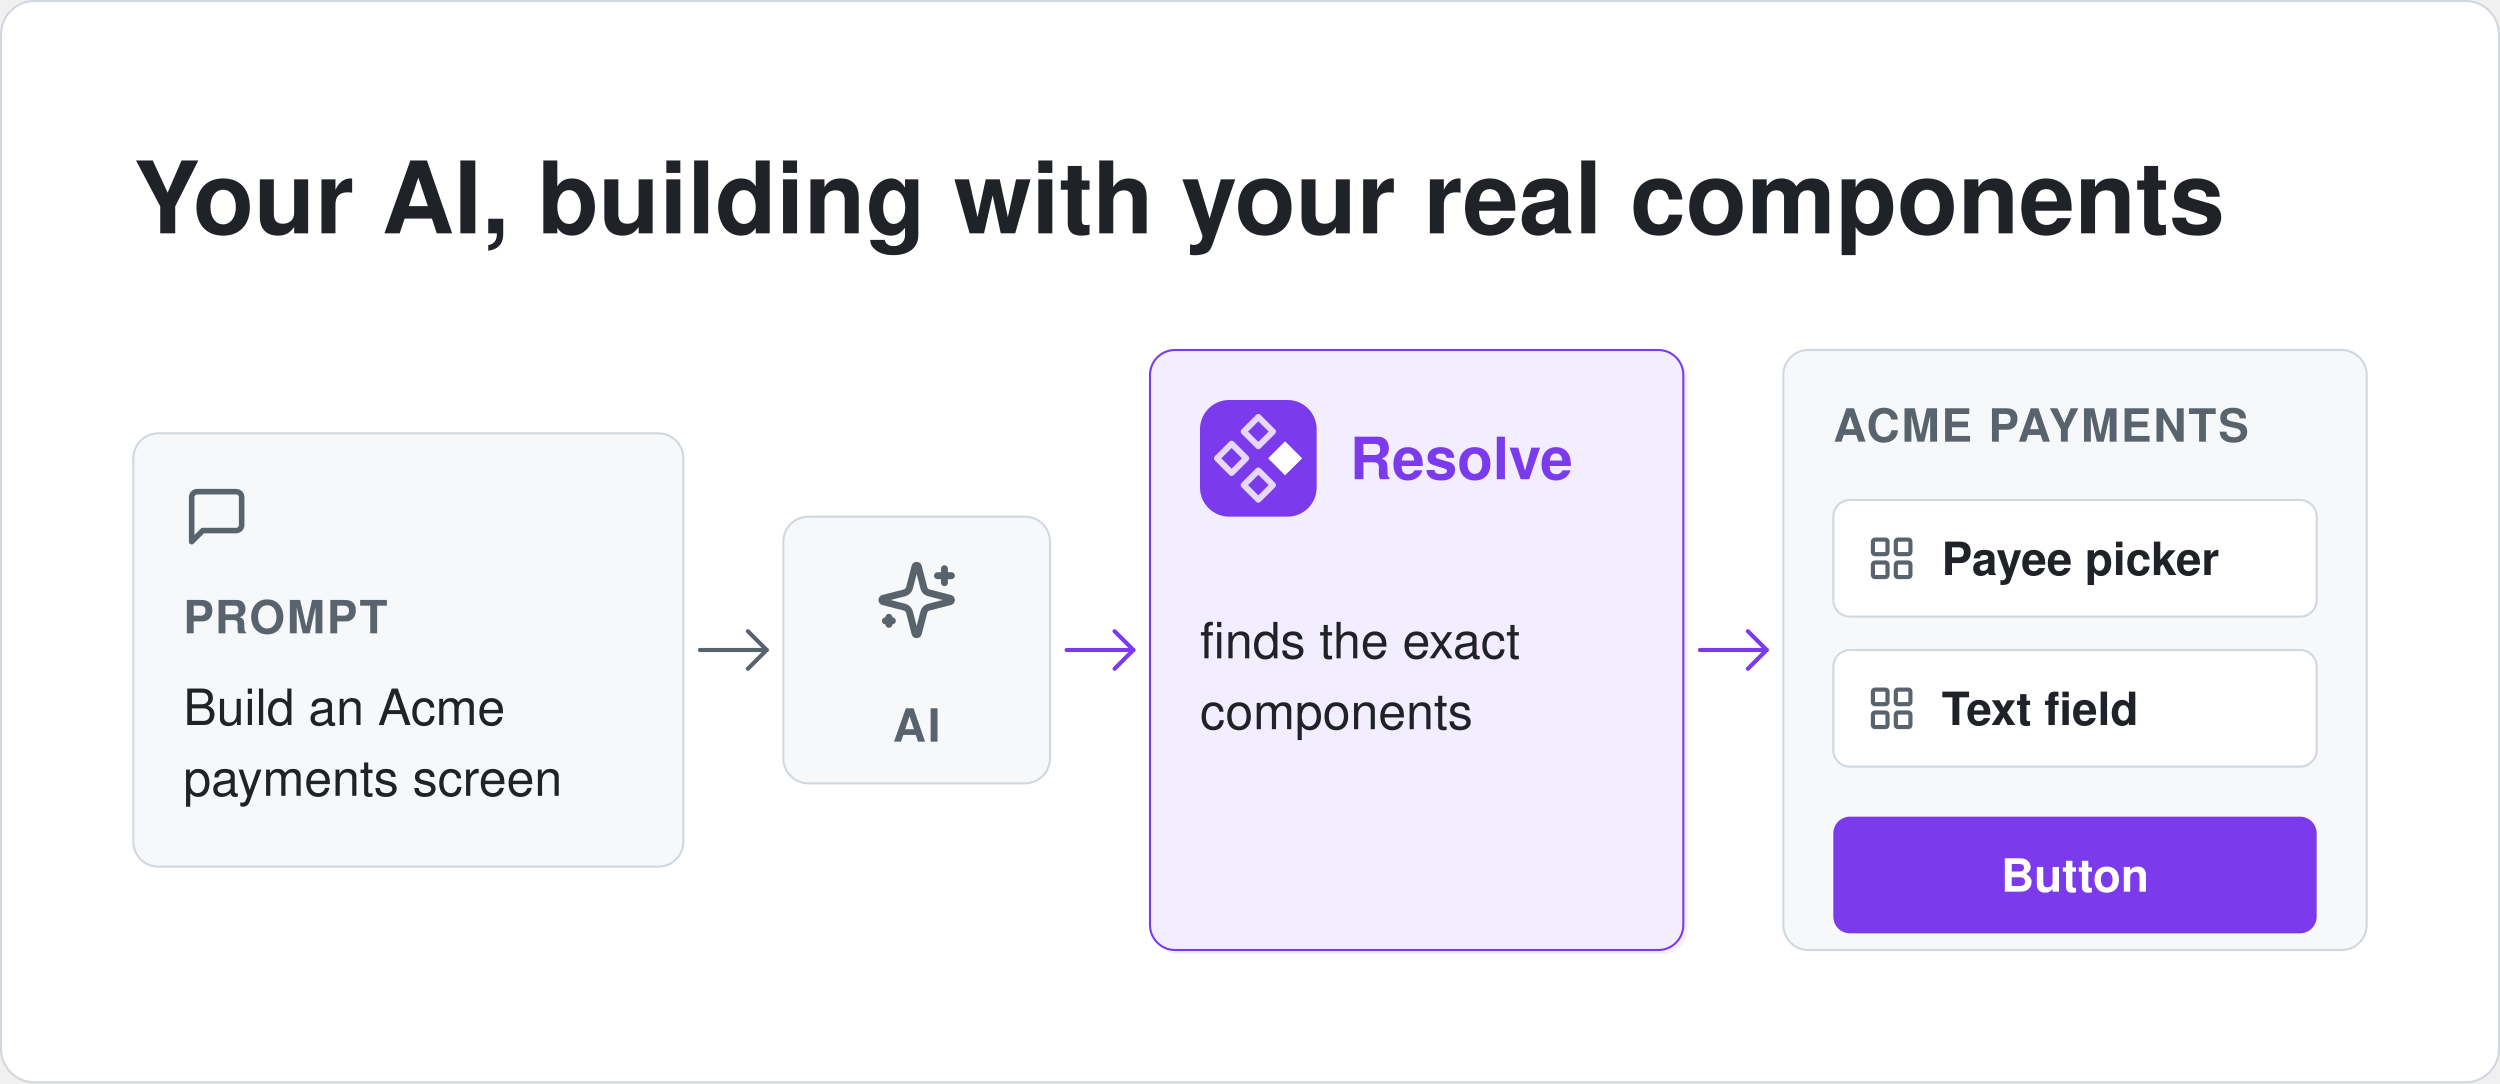
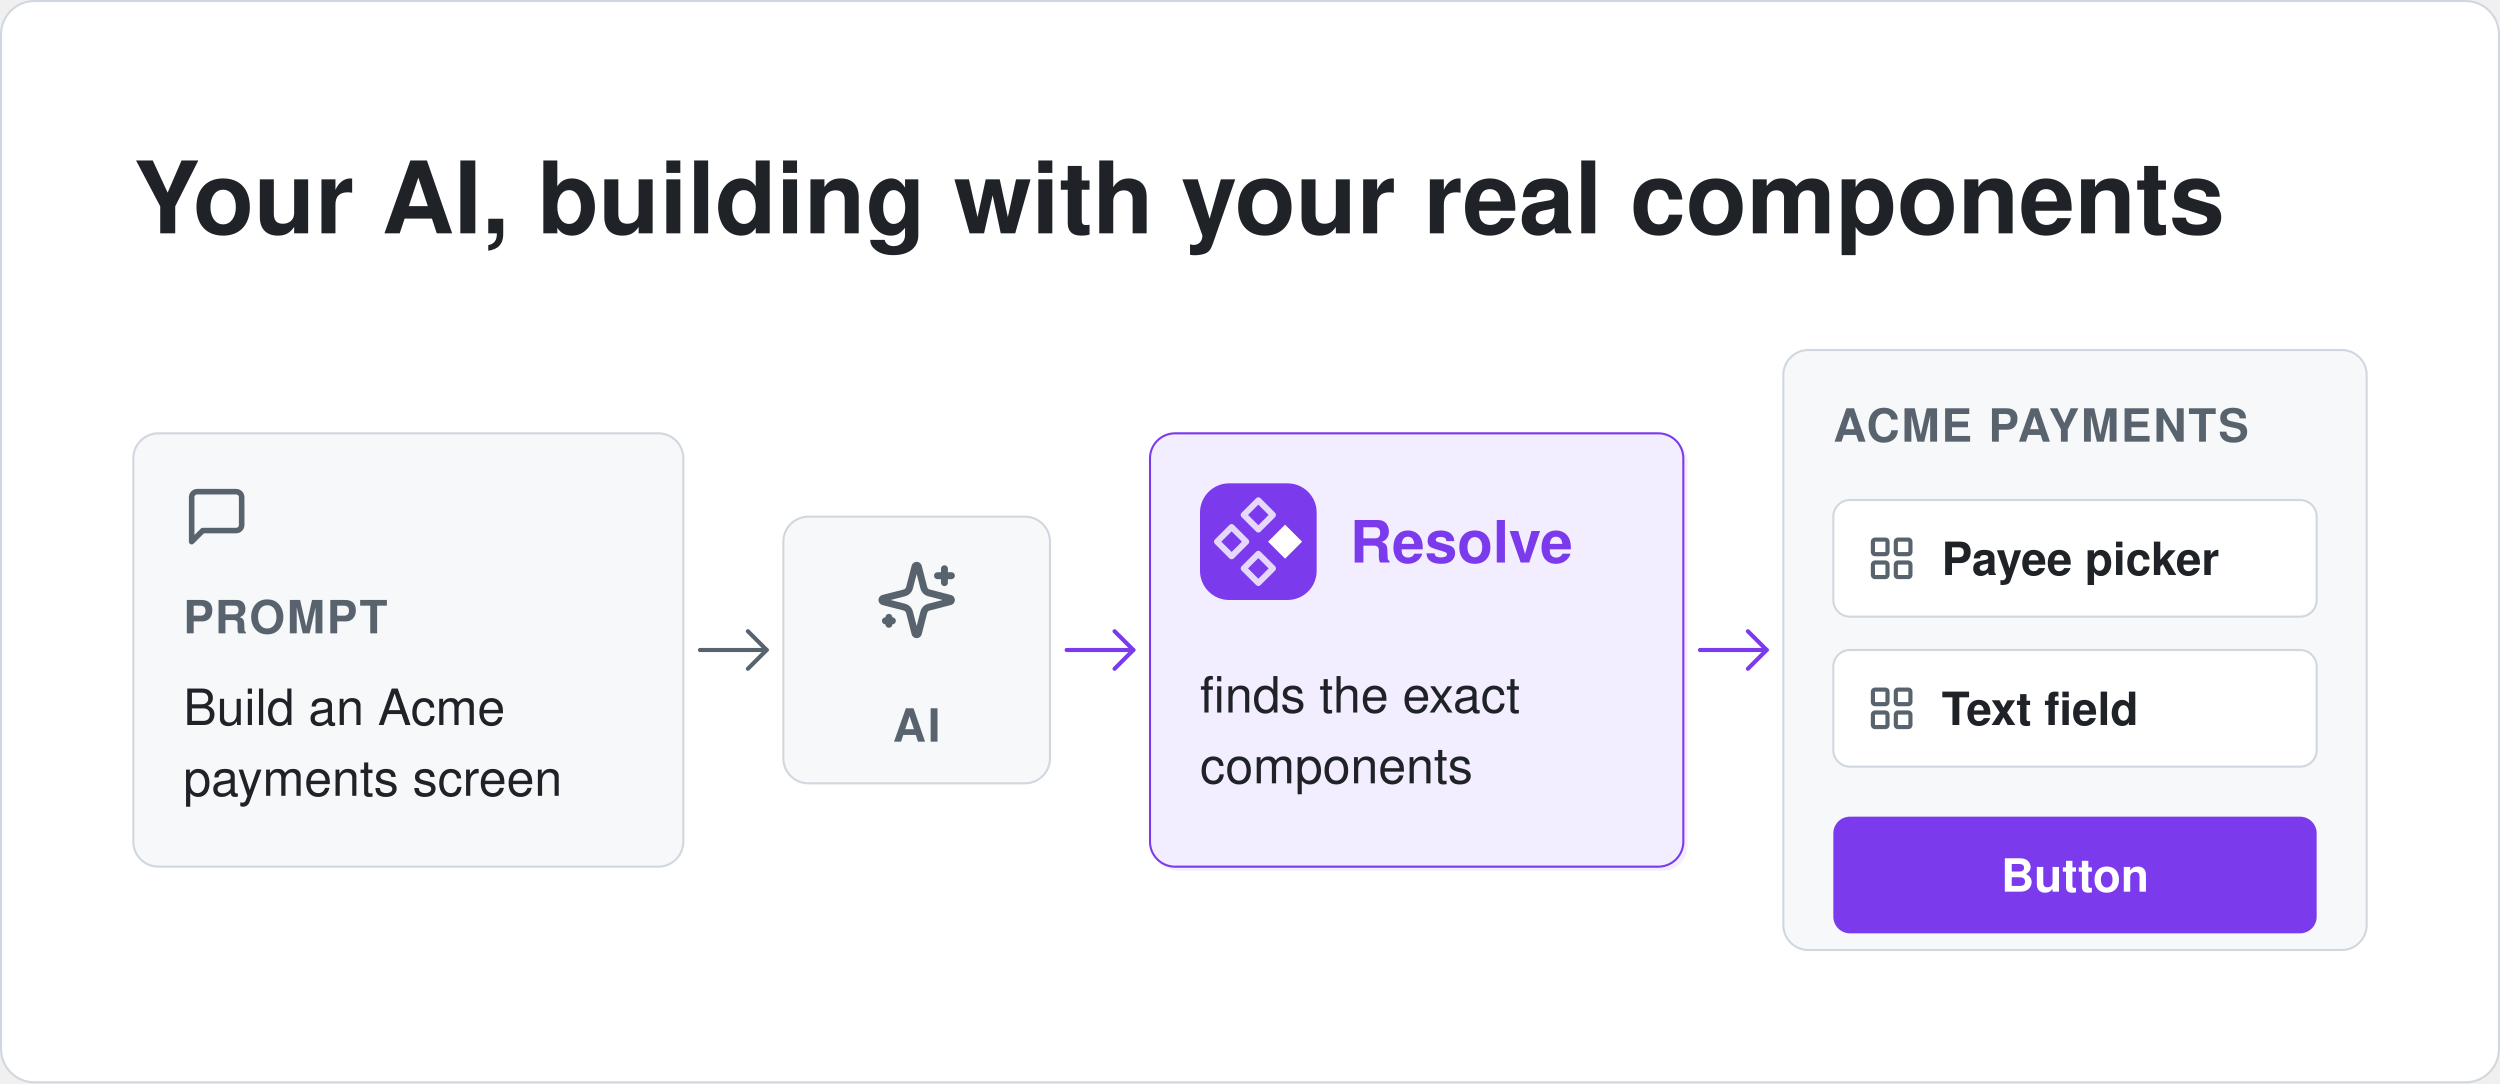
<svg xmlns="http://www.w3.org/2000/svg" width="1200" height="520" viewBox="0 0 1200 520" role="img" aria-labelledby="t d">
  <rect x="0.5" y="0.5" width="1199" height="519" rx="16" fill="#FFFFFF" stroke="#D0D7DE" stroke-width="1" />
  <text x="64" y="112" font-family="-apple-system,'Segoe UI',Helvetica,Arial,sans-serif" font-size="48" font-weight="600" fill="#1F2328" text-anchor="start">Your AI, building with your real components</text>
  <rect x="64" y="208" width="264" height="208" rx="12" fill="#F6F8FA" stroke="#D0D7DE" stroke-width="1" />
  <g transform="translate(88 232) scale(1.333333)" fill="none" stroke="#59636E" stroke-width="2" stroke-linecap="round" stroke-linejoin="round">
    <path d="M21 15a2 2 0 0 1-2 2H7l-4 4V5a2 2 0 0 1 2-2h14a2 2 0 0 1 2 2z" />
  </g>
  <text x="88" y="304" font-family="-apple-system,'Segoe UI',Helvetica,Arial,sans-serif" font-size="22" font-weight="600" fill="#59636E" text-anchor="start" letter-spacing="0.04em">PROMPT</text>
  <text x="88" y="348" font-family="-apple-system,'Segoe UI',Helvetica,Arial,sans-serif" font-size="24" font-weight="400" fill="#1F2328" text-anchor="start">Build an Acme</text>
  <text x="88" y="382" font-family="-apple-system,'Segoe UI',Helvetica,Arial,sans-serif" font-size="24" font-weight="400" fill="#1F2328" text-anchor="start">payments screen</text>
  <g fill="none" stroke="#59636E" stroke-width="2" stroke-linecap="round" stroke-linejoin="round">
    <path d="M336 312.0 H368" />
    <path d="M359 303.0 L368 312.0 L359 321.0" />
  </g>
  <rect x="376" y="248.0" width="128" height="128" rx="12" fill="#F6F8FA" stroke="#D0D7DE" stroke-width="1" />
  <g transform="translate(420 268.0) scale(1.666667)" fill="none" stroke="#59636E" stroke-width="2" stroke-linecap="round" stroke-linejoin="round">
    <path d="M9.937 15.5A2 2 0 0 0 8.5 14.063l-6.135-1.582a.5.5 0 0 1 0-.962L8.5 9.936A2 2 0 0 0 9.937 8.5l1.582-6.135a.5.5 0 0 1 .963 0L14.063 8.5A2 2 0 0 0 15.5 9.937l6.135 1.581a.5.5 0 0 1 0 .964L15.5 14.063a2 2 0 0 0-1.437 1.437l-1.582 6.135a.5.5 0 0 1-.963 0z" />
    <path d="M20 3v4" />
    <path d="M22 5h-4" />
    <path d="M4 17v2" />
    <path d="M5 18H3" />
  </g>
  <text x="440.0" y="356.0" font-family="-apple-system,'Segoe UI',Helvetica,Arial,sans-serif" font-size="22" font-weight="600" fill="#59636E" text-anchor="middle" letter-spacing="0.04em">AI</text>
  <g fill="none" stroke="#7C3AED" stroke-width="2" stroke-linecap="round" stroke-linejoin="round">
    <path d="M512 312.0 H544" />
    <path d="M535 303.0 L544 312.0 L535 321.0" />
  </g>
-   <rect x="554" y="170" width="256" height="288" rx="12" fill="#F3EEFF" />
-   <rect x="552" y="168" width="256" height="288" rx="12" fill="#F3EEFF" stroke="#7C3AED" stroke-width="1" />
-   <g transform="translate(576 192) scale(0.5833333)">
+   <rect x="554" y="210" width="256" height="208" rx="12" fill="#F3EEFF" />
+   <rect x="552" y="208" width="256" height="208" rx="12" fill="#F3EEFF" stroke="#7C3AED" stroke-width="1" />
+   <g transform="translate(576 232) scale(0.5833333)">
    <rect width="96" height="96" rx="24" fill="#7C3AED" />
    <g fill="none" stroke="#FFFFFF" stroke-width="5" stroke-linejoin="round" opacity="0.8">
      <path d="M48 14 L60 26 L48 38 L36 26 Z" />
      <path d="M26 36 L38 48 L26 60 L14 48 Z" />
      <path d="M48 58 L60 70 L48 82 L36 70 Z" />
    </g>
    <path d="M70 34 L84 48 L70 62 L56 48 Z" fill="#FFFFFF" />
  </g>
-   <text x="648" y="230" font-family="-apple-system,'Segoe UI',Helvetica,Arial,sans-serif" font-size="28" font-weight="600" fill="#7C3AED" text-anchor="start">Resolve</text>
-   <text x="576" y="316" font-family="-apple-system,'Segoe UI',Helvetica,Arial,sans-serif" font-size="24" font-weight="400" fill="#1F2328" text-anchor="start">finds the exact</text>
-   <text x="576" y="350" font-family="-apple-system,'Segoe UI',Helvetica,Arial,sans-serif" font-size="24" font-weight="400" fill="#1F2328" text-anchor="start">components</text>
+   <text x="648" y="270" font-family="-apple-system,'Segoe UI',Helvetica,Arial,sans-serif" font-size="28" font-weight="600" fill="#7C3AED" text-anchor="start">Resolve</text>
+   <text x="576" y="342" font-family="-apple-system,'Segoe UI',Helvetica,Arial,sans-serif" font-size="24" font-weight="400" fill="#1F2328" text-anchor="start">finds the exact</text>
+   <text x="576" y="376" font-family="-apple-system,'Segoe UI',Helvetica,Arial,sans-serif" font-size="24" font-weight="400" fill="#1F2328" text-anchor="start">components</text>
  <g fill="none" stroke="#7C3AED" stroke-width="2" stroke-linecap="round" stroke-linejoin="round">
    <path d="M816 312.0 H848" />
    <path d="M839 303.0 L848 312.0 L839 321.0" />
  </g>
  <rect x="856" y="168" width="280" height="288" rx="12" fill="#F6F8FA" stroke="#D0D7DE" stroke-width="1" />
  <text x="880" y="212" font-family="-apple-system,'Segoe UI',Helvetica,Arial,sans-serif" font-size="22" font-weight="600" fill="#59636E" text-anchor="start" letter-spacing="0.04em">ACME PAYMENTS</text>
  <rect x="880" y="240" width="232" height="56" rx="8" fill="#FFFFFF" stroke="#D0D7DE" stroke-width="1" />
  <g transform="translate(896 256) scale(1.0)" fill="none" stroke="#59636E" stroke-width="2" stroke-linecap="round" stroke-linejoin="round">
    <rect width="7" height="7" x="3" y="3" rx="1" />
    <rect width="7" height="7" x="14" y="3" rx="1" />
    <rect width="7" height="7" x="14" y="14" rx="1" />
    <rect width="7" height="7" x="3" y="14" rx="1" />
  </g>
  <text x="932" y="276" font-family="-apple-system,'Segoe UI',Helvetica,Arial,sans-serif" font-size="22" font-weight="600" fill="#1F2328" text-anchor="start">Payee picker</text>
  <rect x="880" y="312" width="232" height="56" rx="8" fill="#FFFFFF" stroke="#D0D7DE" stroke-width="1" />
  <g transform="translate(896 328) scale(1.0)" fill="none" stroke="#59636E" stroke-width="2" stroke-linecap="round" stroke-linejoin="round">
    <rect width="7" height="7" x="3" y="3" rx="1" />
    <rect width="7" height="7" x="14" y="3" rx="1" />
    <rect width="7" height="7" x="14" y="14" rx="1" />
    <rect width="7" height="7" x="3" y="14" rx="1" />
  </g>
  <text x="932" y="348" font-family="-apple-system,'Segoe UI',Helvetica,Arial,sans-serif" font-size="22" font-weight="600" fill="#1F2328" text-anchor="start">Text field</text>
  <rect x="880" y="392" width="232" height="56" rx="8" fill="#7C3AED" />
  <text x="996" y="428" font-family="-apple-system,'Segoe UI',Helvetica,Arial,sans-serif" font-size="22" font-weight="600" fill="#FFFFFF" text-anchor="middle">Button</text>
  <circle r="5" fill="#7C3AED" opacity="0">
    <animateMotion dur="2.4s" repeatCount="indefinite" path="M816 312.0 H844" />
    <animate attributeName="opacity" dur="2.4s" repeatCount="indefinite" values="0;1;1;0" keyTimes="0;0.1;0.85;1" />
  </circle>
</svg>
